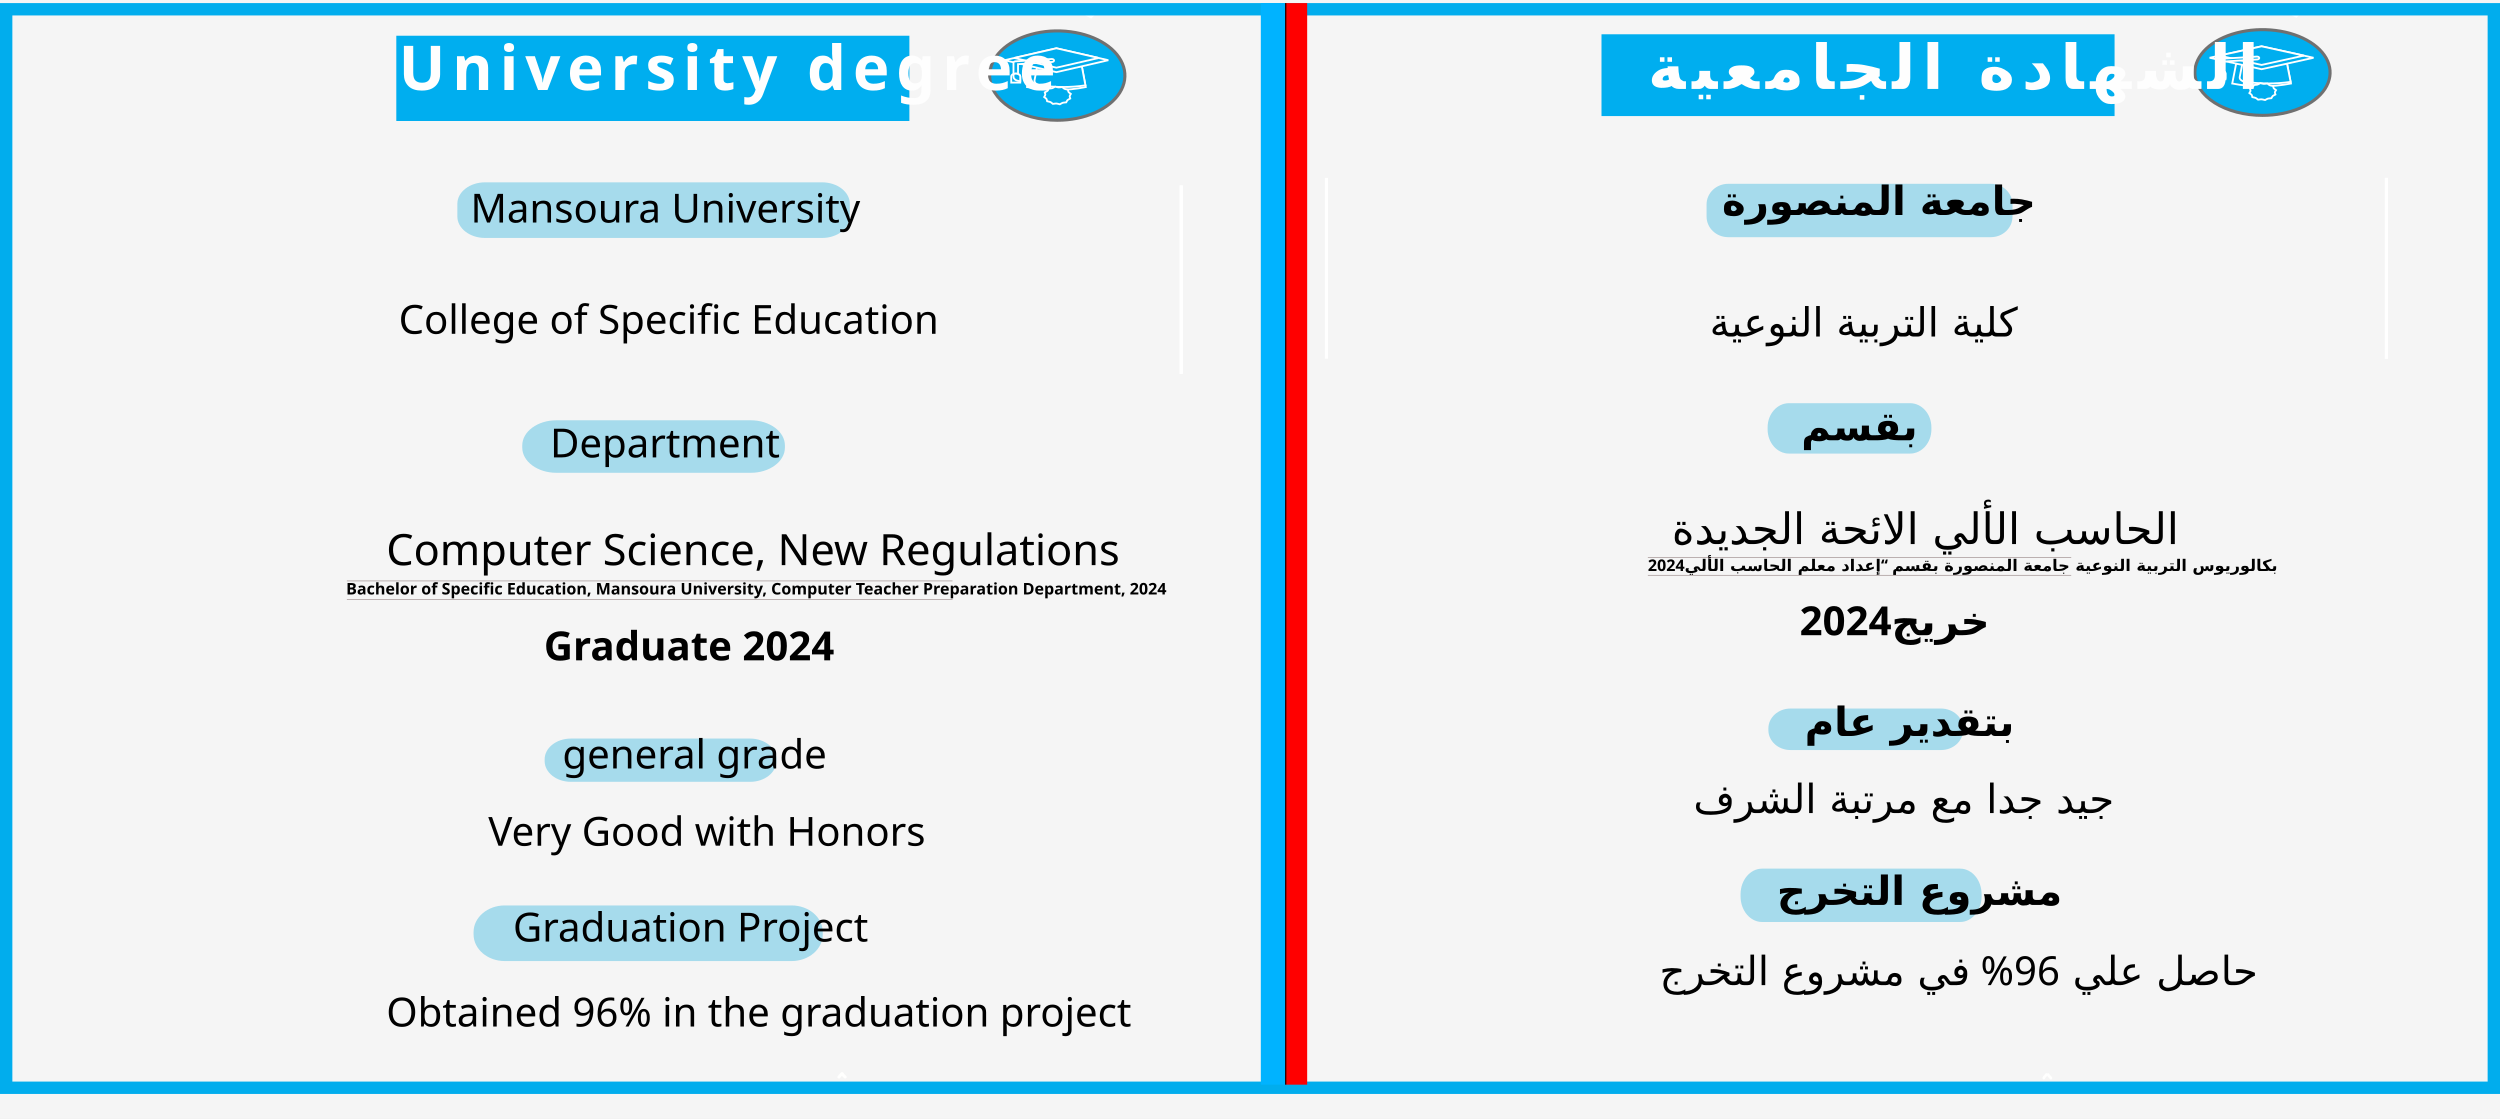
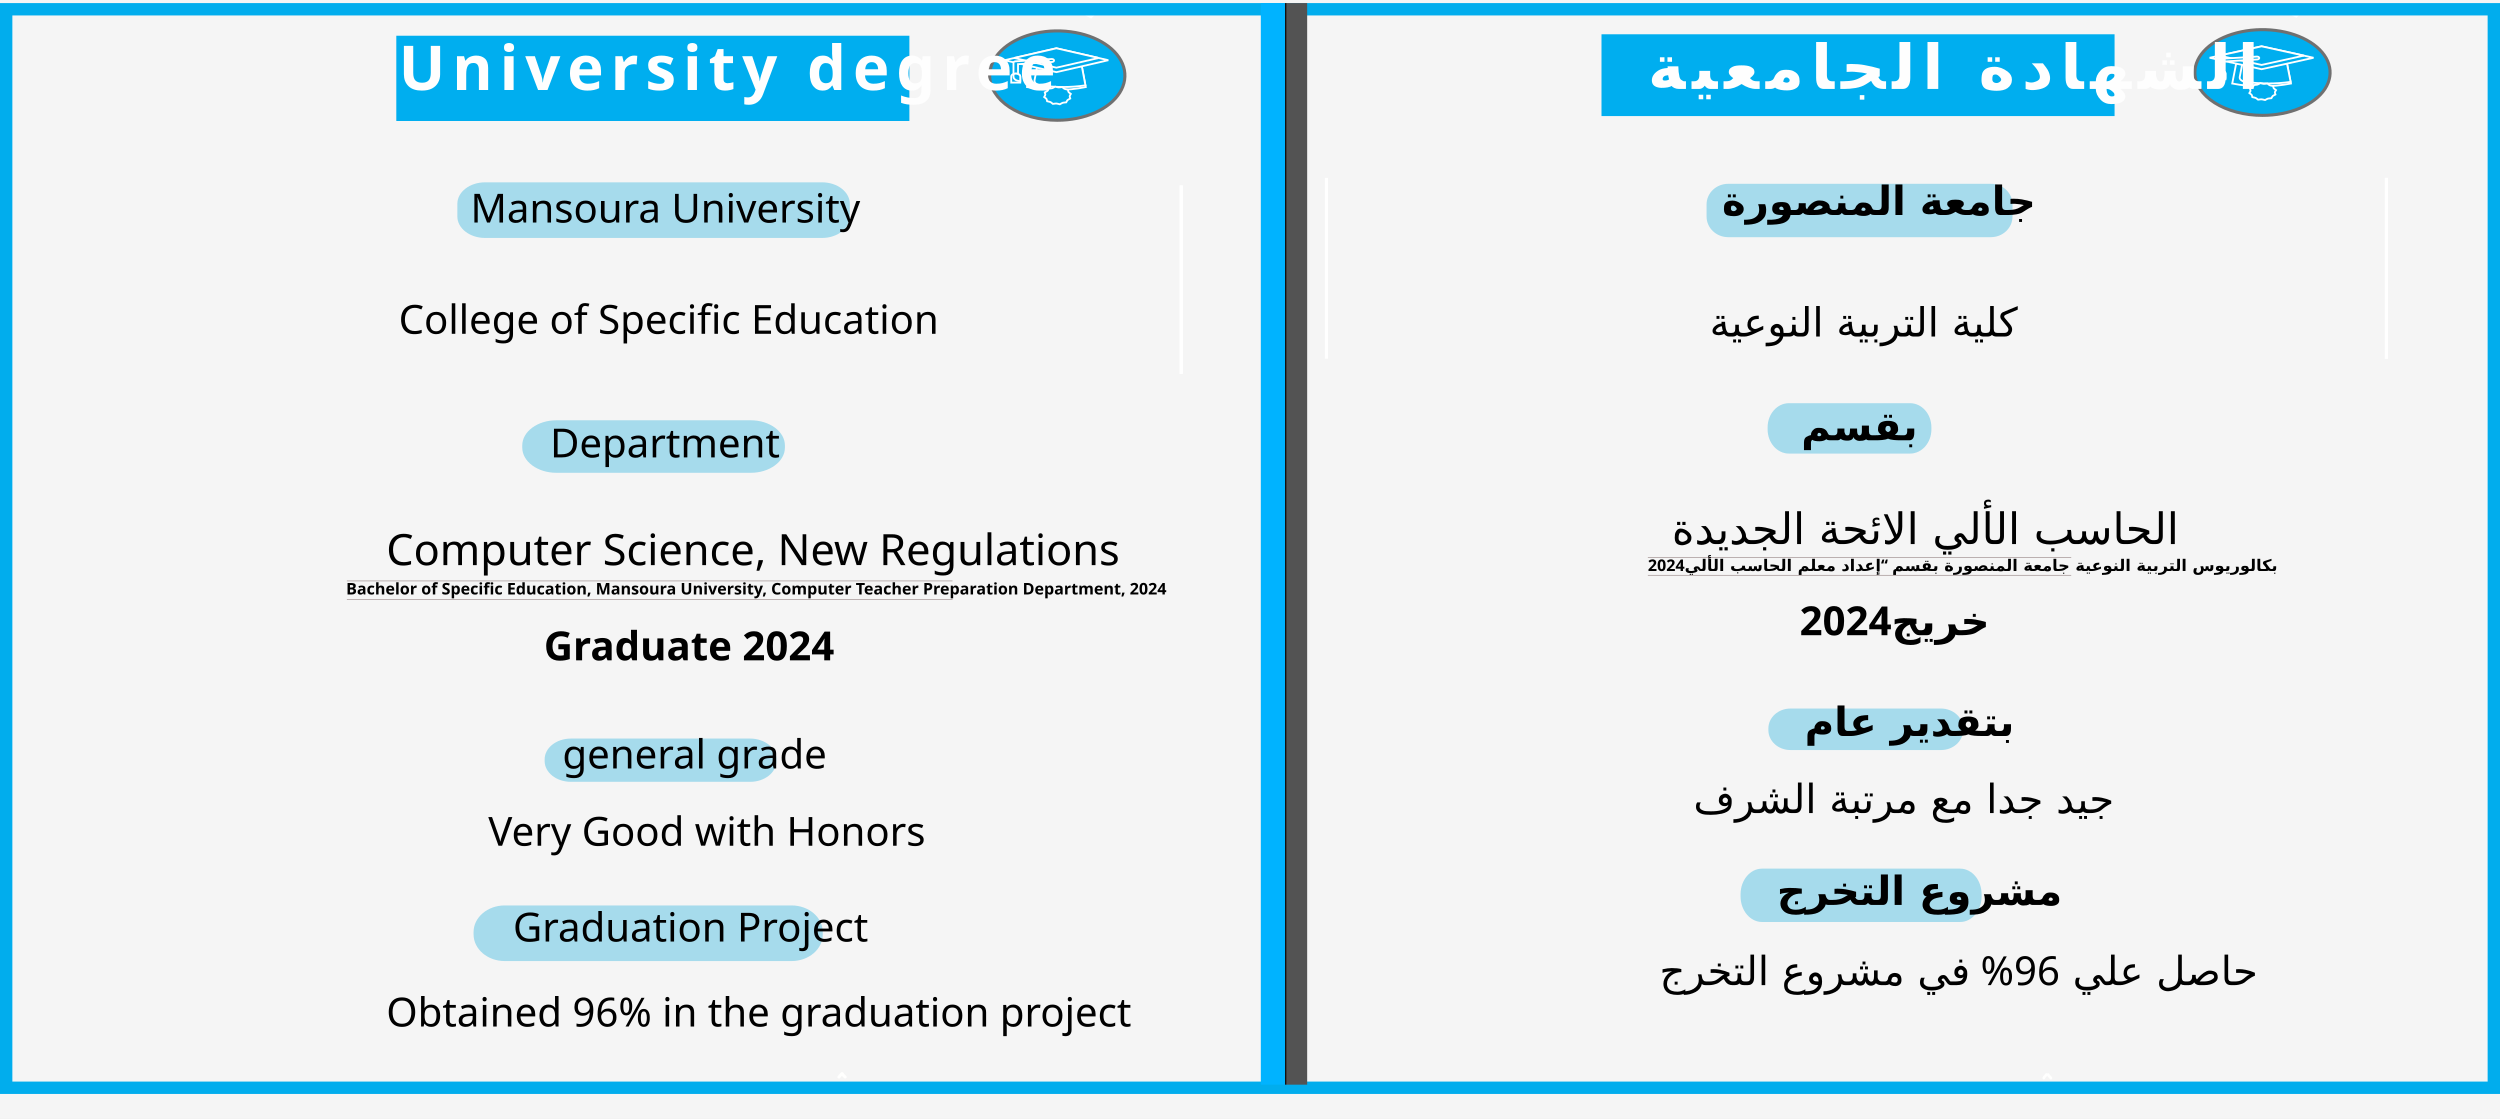
<svg xmlns="http://www.w3.org/2000/svg" width="809" height="362" viewBox="0 0 809 362" fill="none">
  <rect width="809" height="362" fill="#F5F5F5" />
  <path d="M745.449 0.959L742.613 3.775L740.44 2.696L739.187 3.796L743.127 5.756L747.187 1.725L745.449 0.959Z" fill="white" />
  <path d="M730.625 24.222C731.489 24.222 732.333 24.06 733.051 23.756C733.768 23.452 734.328 23.02 734.658 22.514C734.989 22.009 735.075 21.452 734.907 20.916C734.738 20.379 734.323 19.886 733.712 19.499C733.102 19.112 732.324 18.848 731.477 18.742C730.63 18.635 729.752 18.69 728.955 18.899C728.157 19.108 727.475 19.463 726.995 19.918C726.516 20.373 726.26 20.908 726.26 21.455C726.26 22.189 726.72 22.893 727.538 23.412C728.357 23.93 729.467 24.222 730.625 24.222Z" fill="#00AEEF" />
  <path d="M732.141 37.331C736.468 37.33 740.699 36.516 744.297 34.992C747.895 33.468 750.699 31.302 752.355 28.768C754.01 26.234 754.443 23.445 753.599 20.755C752.754 18.065 750.67 15.594 747.609 13.655C744.549 11.716 740.65 10.395 736.406 9.86C732.161 9.325 727.761 9.6 723.763 10.65C719.765 11.699 716.348 13.477 713.943 15.758C711.539 18.038 710.256 20.719 710.256 23.462C710.256 25.284 710.822 27.087 711.922 28.77C713.022 30.453 714.634 31.981 716.666 33.269C718.698 34.557 721.111 35.578 723.766 36.275C726.421 36.972 729.267 37.331 732.141 37.331Z" fill="#00AEEF" stroke="#707070" />
  <path d="M741.354 27.03C735.163 28.241 728.54 28.241 722.35 27.03L723.621 20.581H740.075C741.39 27.24 741.207 26.3 741.354 27.03Z" fill="#00AEEF" stroke="white" stroke-width="0.6" />
  <path d="M741.244 26.494C736.365 27.205 731.292 27.184 726.428 26.433C725.906 26.352 725.449 26.151 725.144 25.87C724.84 25.589 724.709 25.247 724.777 24.909L725.632 20.582H740.075L741.244 26.494Z" fill="#00AEEF" stroke="white" stroke-width="0.6" />
  <path d="M748.662 18.693L731.851 22.399L715.04 18.693L731.851 14.987L748.662 18.693Z" fill="#00AEEF" stroke="white" stroke-width="0.6" />
  <path d="M745.512 17.999L731.851 21.012L718.19 18.002L731.851 14.99L745.512 17.999Z" fill="#00AEEF" stroke="white" stroke-width="0.6" />
  <path d="M717.963 22.862V19.499C717.962 19.384 718.029 19.272 718.151 19.186C718.273 19.101 718.441 19.047 718.622 19.036L730.317 18.313C730.506 18.306 730.693 18.345 730.838 18.423C730.982 18.501 731.074 18.611 731.094 18.731C731.113 18.85 731.059 18.97 730.942 19.065C730.826 19.16 730.656 19.223 730.468 19.24L719.432 19.921V22.863C719.432 22.985 719.355 23.103 719.218 23.19C719.08 23.277 718.894 23.326 718.701 23.326C718.507 23.326 718.321 23.277 718.184 23.19C718.046 23.103 717.969 22.985 717.969 22.863L717.963 22.862Z" fill="#00AEEF" stroke="white" stroke-width="0.6" />
  <path d="M720.156 23.794V25.649H717.234V23.794C717.228 23.67 717.261 23.546 717.33 23.43C717.402 23.314 717.509 23.209 717.645 23.12C717.782 23.03 717.945 22.959 718.125 22.91C718.397 22.837 718.697 22.818 718.986 22.855C719.275 22.893 719.54 22.985 719.745 23.119C719.882 23.209 719.989 23.314 720.06 23.43C720.129 23.546 720.162 23.67 720.156 23.794Z" fill="#00AEEF" stroke="white" stroke-width="0.6" />
  <path d="M720.156 23.794V25.184C719.868 25.184 719.583 25.148 719.316 25.078C719.05 25.009 718.809 24.906 718.605 24.777C718.401 24.648 718.24 24.495 718.13 24.326C718.019 24.157 717.963 23.977 717.963 23.794C717.906 23.51 717.951 23.222 718.095 22.951C718.317 22.887 718.561 22.86 718.804 22.872C719.048 22.883 719.282 22.933 719.487 23.017C719.692 23.101 719.861 23.216 719.978 23.352C720.094 23.487 720.156 23.639 720.156 23.794Z" fill="#00AEEF" stroke="white" stroke-width="0.6" />
  <path d="M736.332 30.589C735.25 31.165 735.536 30.89 735.03 31.77C733.642 31.927 734.11 31.77 732.976 32.377C731.588 32.058 732.106 32.094 730.706 32.253C729.797 31.567 730.238 31.748 728.85 31.428C728.602 30.543 728.85 30.84 727.892 30.121C728.374 29.282 728.346 29.611 728.088 28.69C729.221 28.087 728.907 28.352 729.39 27.509C730.752 27.365 730.333 27.509 731.444 26.901C732.832 27.221 732.315 27.184 733.715 27.026C734.623 27.712 734.182 27.531 735.571 27.851C735.819 28.736 735.571 28.439 736.529 29.158C736.047 29.996 736.076 29.664 736.332 30.589Z" fill="#00AEEF" stroke="white" stroke-width="0.6" />
  <path d="M772.246 57.56L772.246 116.081" stroke="white" />
  <path d="M772.246 57.56L772.246 116.081" stroke="white" />
  <path d="M684.275 11.093H518.246V37.561H684.275V11.093Z" fill="#00AEEF" />
  <text fill="#FEFEFE" xml:space="preserve" style="white-space: pre" font-family="Harmattan" font-size="20" font-weight="bold" letter-spacing="0.11em">
    <tspan x="533.246" y="28.791">الشهادة الجامعية</tspan>
  </text>
  <path d="M644.248 59.48H559.244C555.379 59.48 552.246 62.461 552.246 66.139V70.089C552.246 73.766 555.379 76.748 559.244 76.748H644.248C648.113 76.748 651.246 73.766 651.246 70.089V66.139C651.246 62.461 648.113 59.48 644.248 59.48Z" fill="#A6DBEC" />
  <path d="M618.1 130.472H578.9C575.089 130.472 572 133.975 572 138.296V138.956C572 143.277 575.089 146.781 578.9 146.781H618.1C621.911 146.781 625 143.277 625 138.956V138.296C625 133.975 621.911 130.472 618.1 130.472Z" fill="#A6DBEC" />
  <path d="M628.107 229.284H579.385C575.443 229.284 572.246 232.169 572.246 235.728V236.271C572.246 239.83 575.443 242.715 579.385 242.715H628.107C632.05 242.715 635.246 239.83 635.246 236.271V235.728C635.246 232.169 632.05 229.284 628.107 229.284Z" fill="#A6DBEC" />
  <path d="M634.282 281.09H570.21C566.364 281.09 563.246 284.799 563.246 289.375V290.073C563.246 294.649 566.364 298.358 570.21 298.358H634.282C638.128 298.358 641.246 294.649 641.246 290.073V289.375C641.246 284.799 638.128 281.09 634.282 281.09Z" fill="#A6DBEC" />
  <text fill="black" xml:space="preserve" style="white-space: pre" font-family="Harmattan" font-size="13" font-weight="bold" letter-spacing="0em">
    <tspan x="582.364" y="205.546">خريج2024 </tspan>
  </text>
  <text fill="black" xml:space="preserve" style="white-space: pre" font-family="Harmattan" font-size="5.2" font-weight="bold" letter-spacing="0em">
    <tspan x="533.246" y="184.776">بكالوريوس التربية النوعية جامعة المنصورة بقسم ‘‘إعداد معلم الحاسب الألي2024</tspan>
  </text>
  <text fill="black" xml:space="preserve" style="white-space: pre" font-family="Almarai" font-size="13" letter-spacing="0em">
    <tspan x="553.246" y="108.906">كلية التربية النوعية</tspan>
  </text>
  <text fill="black" xml:space="preserve" style="white-space: pre" font-family="Almarai" font-size="13" font-weight="bold" letter-spacing="0em">
    <tspan x="557.246" y="69.572">جامعة المنصورة</tspan>
  </text>
  <text fill="black" xml:space="preserve" style="white-space: pre" font-family="Almarai" font-size="13" font-weight="bold" letter-spacing="0em">
    <tspan x="582.875" y="142.483">بقسم</tspan>
  </text>
  <text fill="black" xml:space="preserve" style="white-space: pre" font-family="Harmattan" font-size="13" font-weight="bold" letter-spacing="0em">
    <tspan x="584" y="238.164">بتقدير عام</tspan>
  </text>
  <text fill="black" xml:space="preserve" style="white-space: pre" font-family="Harmattan" font-size="13" font-weight="bold" letter-spacing="0em">
    <tspan x="575" y="292.846">مشروع التخرج</tspan>
  </text>
  <text fill="black" xml:space="preserve" style="white-space: pre" font-family="Harmattan" font-size="14" font-weight="500" letter-spacing="0em">
    <tspan x="541" y="176.052">الحاسب الألي الائحة الجديدة</tspan>
  </text>
  <text fill="black" xml:space="preserve" style="white-space: pre" font-family="Harmattan" font-size="13" font-weight="500" letter-spacing="0em">
    <tspan x="548" y="263.106">جيد جدا مع مرتبة الشرف</tspan>
  </text>
  <text fill="black" xml:space="preserve" style="white-space: pre" font-family="Harmattan" font-size="13" font-weight="500" letter-spacing="0em">
    <tspan x="537" y="318.781">حاصل علي 96% في مشروع التخرج</tspan>
  </text>
  <path d="M533.246 186.114H670.246H533.246Z" fill="black" />
  <path d="M533.246 186.114H670.246" stroke="#3B1919" stroke-width="0.1" />
  <path d="M533.246 180.357H670.246H533.246Z" fill="black" />
  <path d="M533.246 180.357H670.246" stroke="#3B1919" stroke-width="0.1" />
  <path d="M429.246 57.56L429.246 116.081" stroke="white" />
  <path d="M663.241 347.633C663.185 347.39 662.938 347.238 662.708 347.297C662.572 347.356 662.467 347.44 662.408 347.537C662.35 347.635 662.34 347.742 662.38 347.844L662.422 348.024L662.853 347.918L662.427 348.028C662.442 348.102 662.48 348.173 662.539 348.237C662.579 348.287 662.632 348.342 662.69 348.408C662.914 348.632 663.113 348.867 663.285 349.109C663.415 349.322 663.687 349.386 663.89 349.253C663.998 349.165 664.068 349.061 664.092 348.952C664.116 348.842 664.095 348.73 664.031 348.627C663.83 348.332 663.592 348.046 663.321 347.774C663.28 347.73 663.274 347.751 663.265 347.745L663.241 347.633Z" fill="#FFFFFE" />
  <path d="M661.815 348.971C661.759 349.215 661.513 349.366 661.282 349.308C660.728 349.173 660.957 348.516 661.26 348.199C661.484 347.974 661.683 347.74 661.855 347.498C661.985 347.285 662.257 347.22 662.46 347.354C662.568 347.441 662.637 347.545 662.661 347.655C662.685 347.764 662.665 347.876 662.601 347.979C662.419 348.277 661.844 348.795 661.809 348.971H661.815Z" fill="#FFFFFE" />
  <g filter="url(#filter0_d_0_1)">
    <mask id="path-37-inside-1_0_1" fill="white">
      <path d="M744.246 338.65H488.246H744.246Z" />
    </mask>
    <path d="M744.246 338.65H488.246H744.246Z" fill="#231F20" />
    <path d="M744.246 338.65H488.246H744.246Z" stroke="black" stroke-width="0.6" mask="url(#path-37-inside-1_0_1)" />
  </g>
  <path d="M355.449 1L352.613 3.935L350.44 2.81L349.187 3.958L353.127 6L357.187 1.799L355.449 1Z" fill="white" />
  <path d="M340.625 25.248C341.489 25.248 342.333 25.079 343.051 24.762C343.768 24.445 344.328 23.995 344.658 23.468C344.989 22.941 345.075 22.361 344.907 21.802C344.738 21.242 344.323 20.729 343.712 20.325C343.102 19.922 342.324 19.647 341.477 19.536C340.63 19.425 339.752 19.482 338.955 19.7C338.157 19.918 337.475 20.288 336.995 20.762C336.516 21.236 336.26 21.794 336.26 22.364C336.26 23.129 336.72 23.863 337.538 24.404C338.357 24.945 339.467 25.248 340.625 25.248Z" fill="#00AEEF" />
  <path d="M342.141 38.912C346.468 38.912 350.699 38.063 354.297 36.475C357.895 34.886 360.699 32.628 362.355 29.987C364.01 27.345 364.443 24.439 363.599 21.634C362.754 18.831 360.67 16.255 357.609 14.233C354.549 12.212 350.65 10.835 346.406 10.278C342.161 9.72 337.761 10.006 333.763 11.101C329.765 12.195 326.348 14.048 323.943 16.425C321.539 18.802 320.256 21.597 320.256 24.456C320.256 26.355 320.822 28.235 321.922 29.988C323.022 31.742 324.634 33.336 326.666 34.679C328.698 36.021 331.111 37.086 333.766 37.812C336.421 38.538 339.267 38.912 342.141 38.912Z" fill="#00AEEF" stroke="#707070" />
  <path d="M351.354 28.175C345.163 29.438 338.54 29.438 332.35 28.175L333.621 21.453H350.075C351.39 28.394 351.207 27.414 351.354 28.175Z" fill="#00AEEF" stroke="white" stroke-width="0.6" />
  <path d="M351.244 27.616C346.365 28.357 341.292 28.336 336.428 27.553C335.906 27.468 335.449 27.259 335.144 26.966C334.84 26.673 334.709 26.317 334.777 25.964L335.632 21.454H350.075L351.244 27.616Z" fill="#00AEEF" stroke="white" stroke-width="0.6" />
  <path d="M358.662 19.485L341.851 23.348L325.04 19.485L341.851 15.622L358.662 19.485Z" fill="#00AEEF" stroke="white" stroke-width="0.6" />
  <path d="M355.512 18.761L341.851 21.902L328.19 18.764L341.851 15.625L355.512 18.761Z" fill="#00AEEF" stroke="white" stroke-width="0.6" />
  <path d="M327.963 23.831V20.326C327.962 20.206 328.029 20.089 328.151 20C328.273 19.911 328.441 19.855 328.622 19.843L340.317 19.09C340.506 19.082 340.693 19.123 340.838 19.204C340.982 19.285 341.074 19.4 341.094 19.525C341.113 19.65 341.059 19.774 340.942 19.873C340.826 19.972 340.656 20.038 340.468 20.056L329.432 20.766V23.832C329.432 23.96 329.355 24.083 329.218 24.173C329.08 24.264 328.894 24.315 328.701 24.315C328.507 24.315 328.321 24.264 328.184 24.173C328.046 24.083 327.969 23.96 327.969 23.832L327.963 23.831Z" fill="#00AEEF" stroke="white" stroke-width="0.6" />
  <path d="M330.156 24.802V26.736H327.234V24.802C327.228 24.673 327.261 24.544 327.33 24.423C327.402 24.302 327.509 24.192 327.645 24.099C327.782 24.006 327.945 23.932 328.125 23.881C328.397 23.805 328.697 23.785 328.986 23.824C329.275 23.863 329.54 23.959 329.745 24.099C329.882 24.192 329.989 24.302 330.06 24.423C330.129 24.544 330.162 24.673 330.156 24.802Z" fill="#00AEEF" stroke="white" stroke-width="0.6" />
  <path d="M330.156 24.802V26.251C329.868 26.251 329.583 26.214 329.316 26.141C329.05 26.068 328.809 25.961 328.605 25.827C328.401 25.692 328.24 25.533 328.13 25.357C328.019 25.181 327.963 24.992 327.963 24.802C327.906 24.506 327.951 24.205 328.095 23.923C328.317 23.857 328.561 23.828 328.804 23.841C329.048 23.853 329.282 23.905 329.487 23.992C329.692 24.08 329.861 24.199 329.978 24.341C330.094 24.482 330.156 24.641 330.156 24.802Z" fill="#00AEEF" stroke="white" stroke-width="0.6" />
  <path d="M346.332 31.885C345.25 32.485 345.536 32.199 345.03 33.116C343.642 33.28 344.11 33.116 342.976 33.749C341.588 33.416 342.106 33.454 340.706 33.619C339.797 32.904 340.238 33.093 338.85 32.759C338.602 31.837 338.85 32.146 337.892 31.397C338.374 30.523 338.346 30.866 338.088 29.905C339.221 29.277 338.907 29.553 339.39 28.674C340.752 28.524 340.333 28.674 341.444 28.041C342.832 28.374 342.315 28.336 343.715 28.171C344.623 28.886 344.182 28.697 345.571 29.031C345.819 29.953 345.571 29.644 346.529 30.393C346.047 31.267 346.076 30.921 346.332 31.885Z" fill="#00AEEF" stroke="white" stroke-width="0.6" />
  <path d="M382.246 60L382.246 121" stroke="white" />
  <path d="M382.246 60L382.246 121" stroke="white" />
  <path d="M294.275 11.562H128.246V39.153H294.275V11.562Z" fill="#00AEEF" />
  <text fill="#FEFEFE" xml:space="preserve" style="white-space: pre" font-family="Harmattan" font-size="20" font-weight="bold" letter-spacing="0.11em">
    <tspan x="129" y="29.116">University degree</tspan>
  </text>
  <path d="M266.023 59H156.977C152.019 59 148 62.108 148 65.941V70.059C148 73.892 152.019 77 156.977 77H266.023C270.981 77 275 73.892 275 70.059V65.941C275 62.108 270.981 59 266.023 59Z" fill="#A6DBEC" />
  <path d="M242.934 136H180.066C173.954 136 169 139.652 169 144.156V144.844C169 149.348 173.954 153 180.066 153H242.934C249.046 153 254 149.348 254 144.844V144.156C254 139.652 249.046 136 242.934 136Z" fill="#A6DBEC" />
  <path d="M242.747 239H184.745C180.051 239 176.246 242.007 176.246 245.717V246.283C176.246 249.993 180.051 253 184.745 253H242.747C247.441 253 251.246 249.993 251.246 246.283V245.717C251.246 242.007 247.441 239 242.747 239Z" fill="#A6DBEC" />
  <path d="M256.157 293H163.335C157.763 293 153.246 296.866 153.246 301.636V302.364C153.246 307.134 157.763 311 163.335 311H256.157C261.729 311 266.246 307.134 266.246 302.364V301.636C266.246 296.866 261.729 293 256.157 293Z" fill="#A6DBEC" />
  <text fill="black" xml:space="preserve" style="white-space: pre" font-family="Harmattan" font-size="13" font-weight="bold" letter-spacing="0em">
    <tspan x="176" y="213.676">Graduate 2024</tspan>
  </text>
  <text fill="black" xml:space="preserve" style="white-space: pre" font-family="Harmattan" font-size="5.2" font-weight="bold" letter-spacing="0em">
    <tspan x="112" y="192.37">Bachelor of Specific Education, Mansoura University, Computer Teacher Preparation Department, 2024</tspan>
  </text>
  <text fill="black" xml:space="preserve" style="white-space: pre" font-family="Almarai" font-size="13" letter-spacing="0em">
    <tspan x="129" y="108.011">College of Specific Education</tspan>
  </text>
  <text fill="black" xml:space="preserve" style="white-space: pre" font-family="Almarai" font-size="13" letter-spacing="0em">
    <tspan x="152.246" y="72.011">Mansoura University</tspan>
  </text>
  <text fill="black" xml:space="preserve" style="white-space: pre" font-family="Almarai" font-size="13" letter-spacing="0em">
    <tspan x="178" y="148.011">Department</tspan>
  </text>
  <text fill="black" xml:space="preserve" style="white-space: pre" font-family="Harmattan" font-size="13" font-weight="500" letter-spacing="0em">
    <tspan x="182" y="248.676">general grade</tspan>
  </text>
  <text fill="black" xml:space="preserve" style="white-space: pre" font-family="Harmattan" font-size="13" font-weight="500" letter-spacing="0em">
    <tspan x="166" y="304.676">Graduation Project</tspan>
  </text>
  <text fill="black" xml:space="preserve" style="white-space: pre" font-family="Harmattan" font-size="14" font-weight="500" letter-spacing="0em">
    <tspan x="125" y="182.881">Computer Science, New Regulations</tspan>
  </text>
  <text fill="black" xml:space="preserve" style="white-space: pre" font-family="Harmattan" font-size="13" font-weight="500" letter-spacing="0em">
    <tspan x="158" y="273.676">Very Good with Honors</tspan>
  </text>
  <text fill="black" xml:space="preserve" style="white-space: pre" font-family="Harmattan" font-size="13" font-weight="500" letter-spacing="0em">
    <tspan x="125" y="332.176">Obtained 96% in the graduation project</tspan>
  </text>
  <path d="M112.246 194H308.246H112.246Z" fill="black" />
  <path d="M112.246 194H308.246" stroke="#3B1919" stroke-width="0.1" />
  <path d="M112.246 188H308.246H112.246Z" fill="black" />
  <path d="M112.246 188H308.246" stroke="#3B1919" stroke-width="0.1" />
  <path d="M273.014 347.343C272.95 347.104 272.668 346.955 272.404 347.012C272.248 347.07 272.128 347.153 272.06 347.249C271.993 347.344 271.982 347.449 272.028 347.549L272.076 347.726L272.57 347.622L272.081 347.73C272.099 347.802 272.142 347.872 272.21 347.935C272.257 347.984 272.317 348.038 272.383 348.102C272.64 348.323 272.867 348.553 273.065 348.791C273.214 349 273.526 349.063 273.758 348.932C273.882 348.846 273.961 348.744 273.989 348.636C274.016 348.529 273.993 348.419 273.92 348.318C273.689 348.028 273.417 347.748 273.106 347.48C273.059 347.438 273.053 347.459 273.042 347.452L273.014 347.343Z" fill="#FFFFFE" />
  <path d="M272.008 348.657C271.943 348.896 271.657 349.045 271.391 348.988C270.749 348.855 271.014 348.21 271.364 347.898C271.624 347.678 271.854 347.448 272.054 347.21C272.205 347 272.52 346.937 272.755 347.068C272.88 347.154 272.961 347.256 272.989 347.364C273.017 347.472 272.992 347.581 272.919 347.683C272.708 347.975 272.041 348.484 272.001 348.657H272.008Z" fill="#FFFFFE" />
  <g filter="url(#filter1_d_0_1)">
    <mask id="path-73-inside-2_0_1" fill="white">
      <path d="M354.246 353H98.246H354.246Z" />
    </mask>
    <path d="M354.246 353H98.246H354.246Z" fill="#231F20" />
    <path d="M354.246 353H98.246H354.246Z" stroke="black" stroke-width="0.6" mask="url(#path-73-inside-2_0_1)" />
  </g>
  <rect x="2" y="-2" width="805" height="349" transform="matrix(1 0 0 -1 0 350)" stroke="#01ADED" stroke-width="4" />
  <rect x="408" y="1" width="15" height="350" fill="url(#paint0_linear_0_1)" />
  <defs>
    <filter id="filter0_d_0_1" x="484.246" y="338.351" width="264" height="8.6" filterUnits="userSpaceOnUse" color-interpolation-filters="sRGB">
      <feFlood flood-opacity="0" result="BackgroundImageFix" />
      <feColorMatrix in="SourceAlpha" type="matrix" values="0 0 0 0 0 0 0 0 0 0 0 0 0 0 0 0 0 0 127 0" result="hardAlpha" />
      <feOffset dy="4" />
      <feGaussianBlur stdDeviation="2" />
      <feComposite in2="hardAlpha" operator="out" />
      <feColorMatrix type="matrix" values="0 0 0 0 0 0 0 0 0 0 0 0 0 0 0 0 0 0 0.25 0" />
      <feBlend mode="normal" in2="BackgroundImageFix" result="effect1_dropShadow_0_1" />
      <feBlend mode="normal" in="SourceGraphic" in2="effect1_dropShadow_0_1" result="shape" />
    </filter>
    <filter id="filter1_d_0_1" x="94.246" y="352.7" width="264" height="8.6" filterUnits="userSpaceOnUse" color-interpolation-filters="sRGB">
      <feFlood flood-opacity="0" result="BackgroundImageFix" />
      <feColorMatrix in="SourceAlpha" type="matrix" values="0 0 0 0 0 0 0 0 0 0 0 0 0 0 0 0 0 0 127 0" result="hardAlpha" />
      <feOffset dy="4" />
      <feGaussianBlur stdDeviation="2" />
      <feComposite in2="hardAlpha" operator="out" />
      <feColorMatrix type="matrix" values="0 0 0 0 0 0 0 0 0 0 0 0 0 0 0 0 0 0 0.25 0" />
      <feBlend mode="normal" in2="BackgroundImageFix" result="effect1_dropShadow_0_1" />
      <feBlend mode="normal" in="SourceGraphic" in2="effect1_dropShadow_0_1" result="shape" />
    </filter>
    <linearGradient id="paint0_linear_0_1" x1="423" y1="176" x2="408" y2="176" gradientUnits="userSpaceOnUse">
-       <stop offset="0.433" stop-color="#FF0000" />
+       <stop offset="0.433" stop-color="#535353" />
      <stop offset="0.476" />
      <stop offset="0.476" stop-color="#00B3FF" />
    </linearGradient>
  </defs>
</svg>
